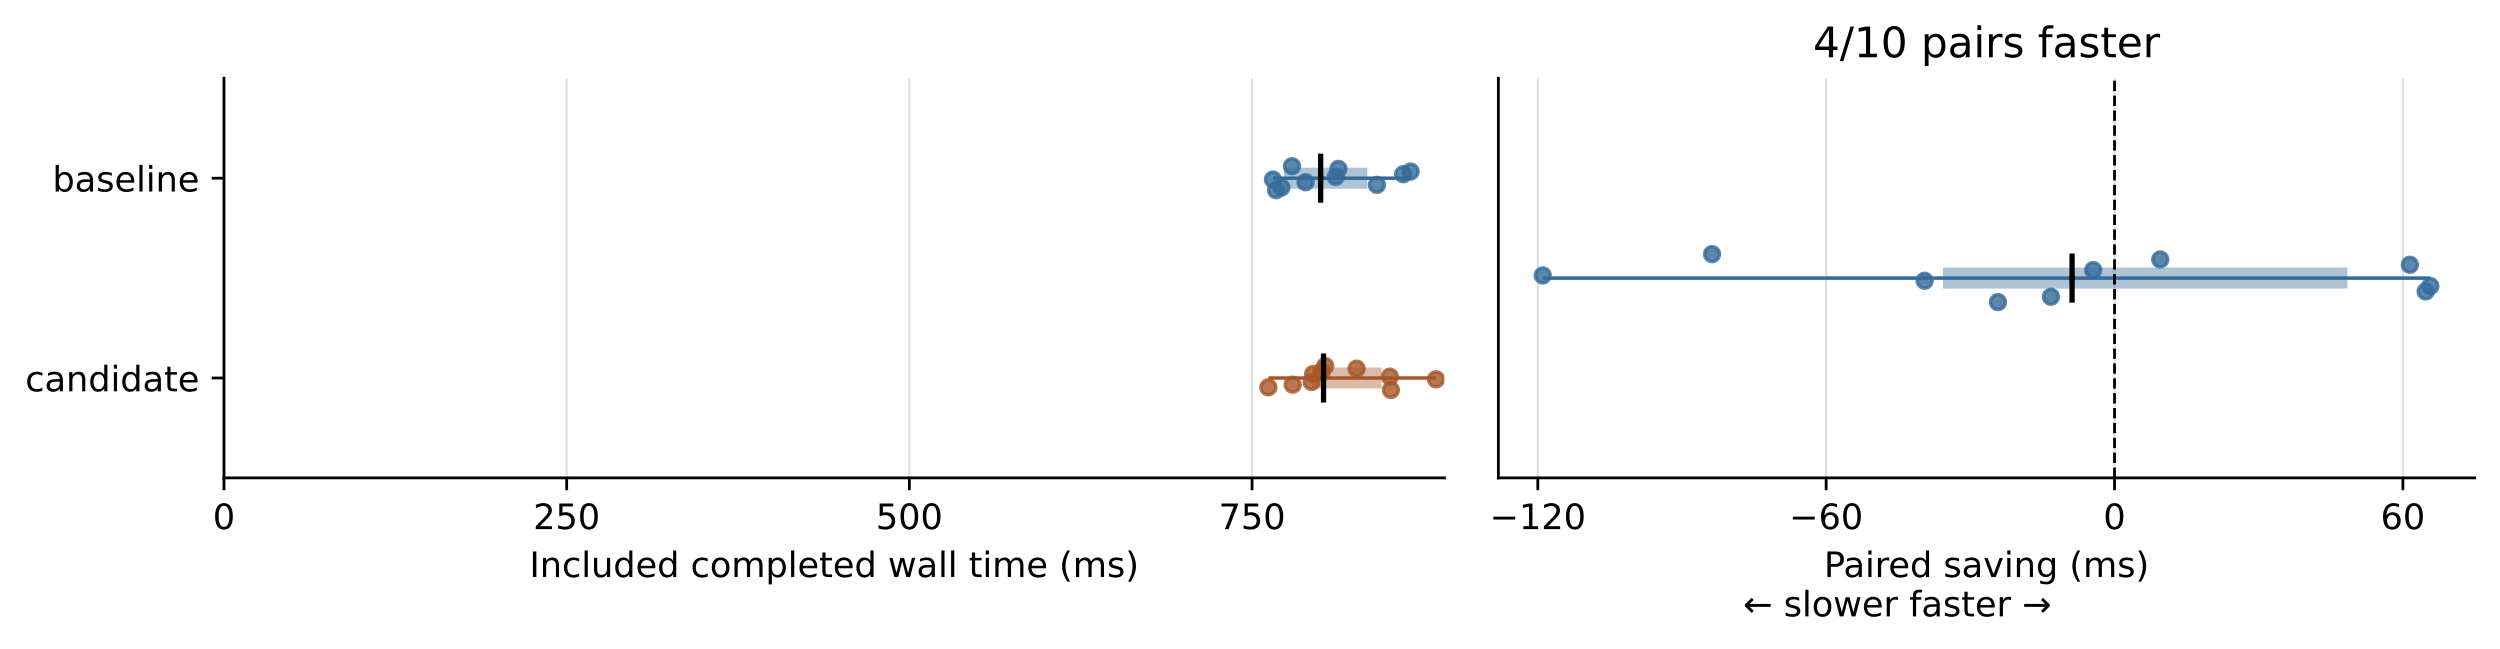
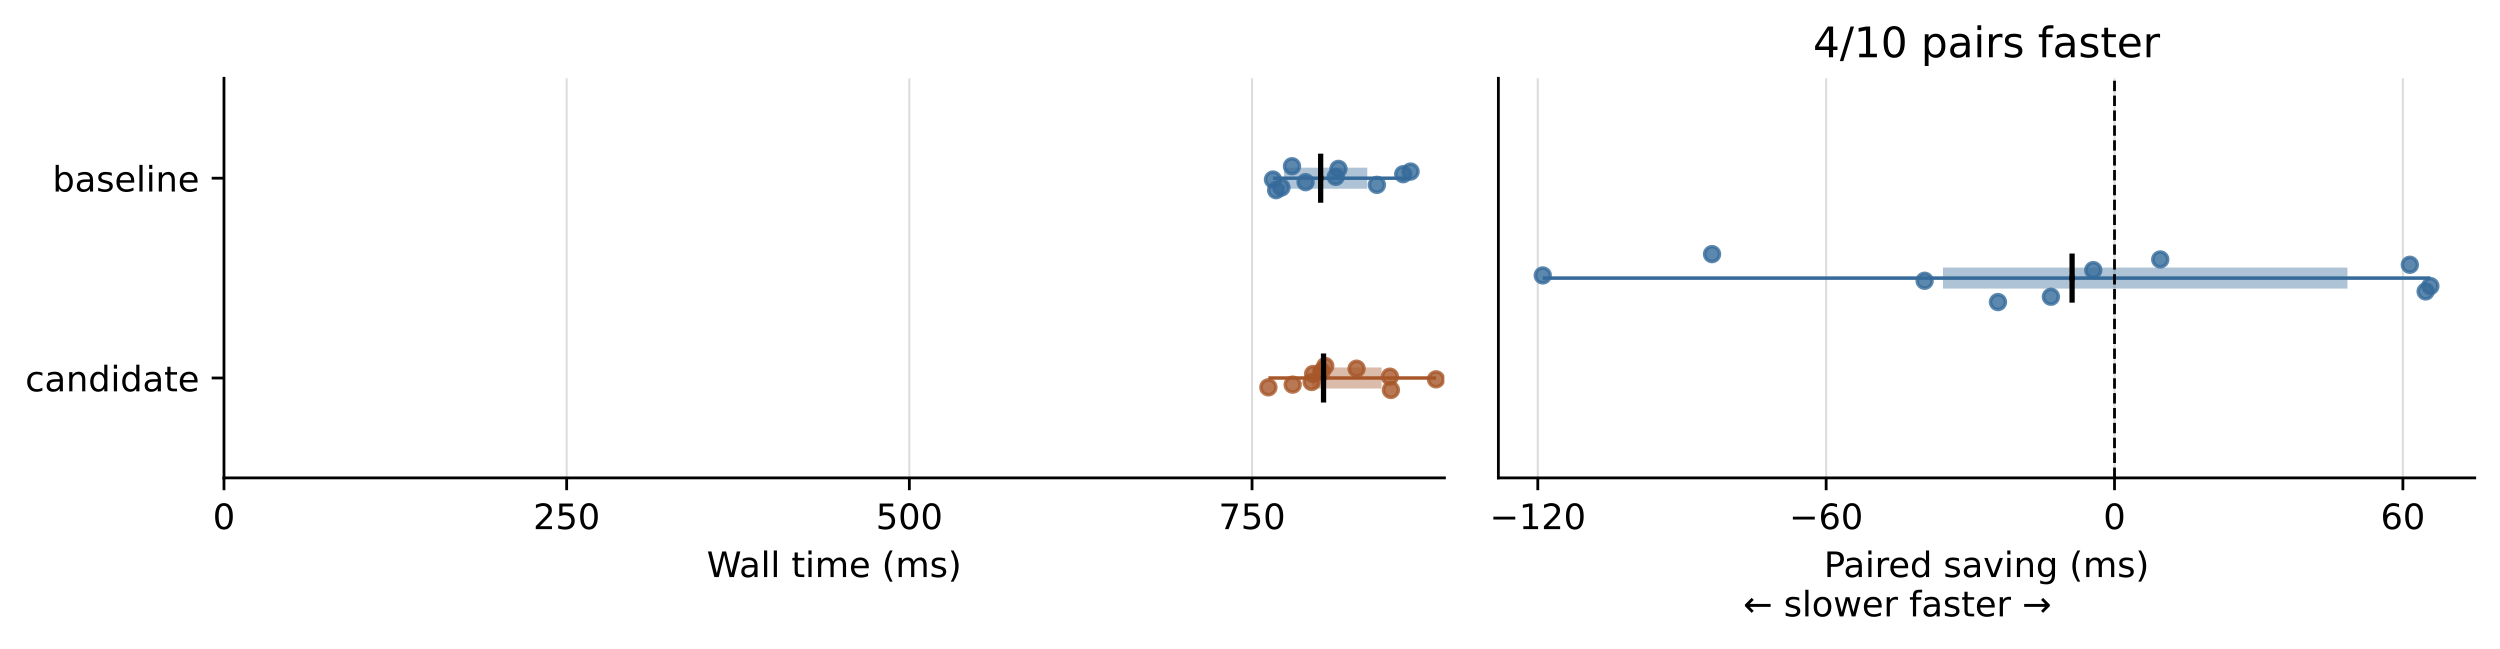
<svg xmlns="http://www.w3.org/2000/svg" xmlns:xlink="http://www.w3.org/1999/xlink" width="712.581pt" height="184.968pt" viewBox="0 0 712.581 184.968" version="1.1">
  <defs>
    <style type="text/css">*{stroke-linejoin: round; stroke-linecap: butt}</style>
  </defs>
  <g id="figure_1">
    <g id="patch_1">
      <path d="M -0 184.968  L 712.581 184.968  L 712.581 0  L -0 0  z " style="fill: #ffffff" />
    </g>
    <g id="axes_1">
      <g id="patch_2">
        <path d="M 63.841 136.214  L 411.708 136.214  L 411.708 22.318  L 63.841 22.318  z " style="fill: #ffffff" />
      </g>
      <g id="matplotlib.axis_1">
        <g id="xtick_1">
          <g id="line2d_1">
-             <path d="M 63.841 136.214  L 63.841 22.318  " clip-path="url(#p650c11a7d9)" style="fill: none; stroke: #dddddd; stroke-width: 0.6; stroke-linecap: square" />
+             <path d="M 63.841 136.214  L 63.841 22.318  " clip-path="url(#p46636e4905)" style="fill: none; stroke: #dddddd; stroke-width: 0.6; stroke-linecap: square" />
          </g>
          <g id="line2d_2">
            <defs>
-               <path id="m2e5f625e2f" d="M 0 0  L 0 3.5  " style="stroke: #000000; stroke-width: 0.8" />
+               <path id="m10798e8ad0" d="M 0 0  L 0 3.5  " style="stroke: #000000; stroke-width: 0.8" />
            </defs>
            <g>
-               <use xlink:href="#m2e5f625e2f" x="63.841" y="136.214" style="stroke: #000000; stroke-width: 0.8" />
+               <use xlink:href="#m10798e8ad0" x="63.841" y="136.214" style="stroke: #000000; stroke-width: 0.8" />
            </g>
          </g>
          <g id="text_1">
            <text style="font-size: 10px; font-family: 'DejaVu Sans', 'Bitstream Vera Sans', 'Computer Modern Sans Serif', 'Lucida Grande', 'Verdana', 'Geneva', 'Lucid', 'Arial', 'Helvetica', 'Avant Garde', sans-serif; text-anchor: middle" x="63.841" y="150.813" transform="rotate(-0 63.84063 150.8126)">0</text>
          </g>
        </g>
        <g id="xtick_2">
          <g id="line2d_3">
-             <path d="M 161.518 136.214  L 161.518 22.318  " clip-path="url(#p650c11a7d9)" style="fill: none; stroke: #dddddd; stroke-width: 0.6; stroke-linecap: square" />
+             <path d="M 161.518 136.214  L 161.518 22.318  " clip-path="url(#p46636e4905)" style="fill: none; stroke: #dddddd; stroke-width: 0.6; stroke-linecap: square" />
          </g>
          <g id="line2d_4">
            <g>
-               <use xlink:href="#m2e5f625e2f" x="161.518" y="136.214" style="stroke: #000000; stroke-width: 0.8" />
+               <use xlink:href="#m10798e8ad0" x="161.518" y="136.214" style="stroke: #000000; stroke-width: 0.8" />
            </g>
          </g>
          <g id="text_2">
            <text style="font-size: 10px; font-family: 'DejaVu Sans', 'Bitstream Vera Sans', 'Computer Modern Sans Serif', 'Lucida Grande', 'Verdana', 'Geneva', 'Lucid', 'Arial', 'Helvetica', 'Avant Garde', sans-serif; text-anchor: middle" x="161.518" y="150.813" transform="rotate(-0 161.518 150.8126)">250</text>
          </g>
        </g>
        <g id="xtick_3">
          <g id="line2d_5">
-             <path d="M 259.195 136.214  L 259.195 22.318  " clip-path="url(#p650c11a7d9)" style="fill: none; stroke: #dddddd; stroke-width: 0.6; stroke-linecap: square" />
+             <path d="M 259.195 136.214  L 259.195 22.318  " clip-path="url(#p46636e4905)" style="fill: none; stroke: #dddddd; stroke-width: 0.6; stroke-linecap: square" />
          </g>
          <g id="line2d_6">
            <g>
-               <use xlink:href="#m2e5f625e2f" x="259.195" y="136.214" style="stroke: #000000; stroke-width: 0.8" />
+               <use xlink:href="#m10798e8ad0" x="259.195" y="136.214" style="stroke: #000000; stroke-width: 0.8" />
            </g>
          </g>
          <g id="text_3">
            <text style="font-size: 10px; font-family: 'DejaVu Sans', 'Bitstream Vera Sans', 'Computer Modern Sans Serif', 'Lucida Grande', 'Verdana', 'Geneva', 'Lucid', 'Arial', 'Helvetica', 'Avant Garde', sans-serif; text-anchor: middle" x="259.195" y="150.813" transform="rotate(-0 259.1954 150.8126)">500</text>
          </g>
        </g>
        <g id="xtick_4">
          <g id="line2d_7">
-             <path d="M 356.873 136.214  L 356.873 22.318  " clip-path="url(#p650c11a7d9)" style="fill: none; stroke: #dddddd; stroke-width: 0.6; stroke-linecap: square" />
+             <path d="M 356.873 136.214  L 356.873 22.318  " clip-path="url(#p46636e4905)" style="fill: none; stroke: #dddddd; stroke-width: 0.6; stroke-linecap: square" />
          </g>
          <g id="line2d_8">
            <g>
-               <use xlink:href="#m2e5f625e2f" x="356.873" y="136.214" style="stroke: #000000; stroke-width: 0.8" />
+               <use xlink:href="#m10798e8ad0" x="356.873" y="136.214" style="stroke: #000000; stroke-width: 0.8" />
            </g>
          </g>
          <g id="text_4">
            <text style="font-size: 10px; font-family: 'DejaVu Sans', 'Bitstream Vera Sans', 'Computer Modern Sans Serif', 'Lucida Grande', 'Verdana', 'Geneva', 'Lucid', 'Arial', 'Helvetica', 'Avant Garde', sans-serif; text-anchor: middle" x="356.873" y="150.813" transform="rotate(-0 356.8727 150.8126)">750</text>
          </g>
        </g>
        <g id="text_5">
-           <text style="font-size: 10px; font-family: 'DejaVu Sans', 'Bitstream Vera Sans', 'Computer Modern Sans Serif', 'Lucida Grande', 'Verdana', 'Geneva', 'Lucid', 'Arial', 'Helvetica', 'Avant Garde', sans-serif; text-anchor: middle" x="237.774" y="164.491" transform="rotate(-0 237.7741 164.4907)">Included completed wall time (ms)</text>
+           <text style="font-size: 10px; font-family: 'DejaVu Sans', 'Bitstream Vera Sans', 'Computer Modern Sans Serif', 'Lucida Grande', 'Verdana', 'Geneva', 'Lucid', 'Arial', 'Helvetica', 'Avant Garde', sans-serif; text-anchor: middle" x="237.774" y="164.491" transform="rotate(-0 237.7741 164.4907)">Wall time (ms)</text>
        </g>
      </g>
      <g id="matplotlib.axis_2">
        <g id="ytick_1">
          <g id="line2d_9">
            <defs>
-               <path id="m4ce00a80b2" d="M 0 0  L -3.5 0  " style="stroke: #000000; stroke-width: 0.8" />
+               <path id="m017cee9952" d="M 0 0  L -3.5 0  " style="stroke: #000000; stroke-width: 0.8" />
            </defs>
            <g>
-               <use xlink:href="#m4ce00a80b2" x="63.841" y="50.792" style="stroke: #000000; stroke-width: 0.8" />
+               <use xlink:href="#m017cee9952" x="63.841" y="50.792" style="stroke: #000000; stroke-width: 0.8" />
            </g>
          </g>
          <g id="text_6">
            <text style="font-size: 10px; font-family: 'DejaVu Sans', 'Bitstream Vera Sans', 'Computer Modern Sans Serif', 'Lucida Grande', 'Verdana', 'Geneva', 'Lucid', 'Arial', 'Helvetica', 'Avant Garde', sans-serif; text-anchor: end" x="56.841" y="54.591" transform="rotate(-0 56.84063 54.59134)">baseline</text>
          </g>
        </g>
        <g id="ytick_2">
          <g id="line2d_10">
            <g>
-               <use xlink:href="#m4ce00a80b2" x="63.841" y="107.74" style="stroke: #000000; stroke-width: 0.8" />
+               <use xlink:href="#m017cee9952" x="63.841" y="107.74" style="stroke: #000000; stroke-width: 0.8" />
            </g>
          </g>
          <g id="text_7">
            <text style="font-size: 10px; font-family: 'DejaVu Sans', 'Bitstream Vera Sans', 'Computer Modern Sans Serif', 'Lucida Grande', 'Verdana', 'Geneva', 'Lucid', 'Arial', 'Helvetica', 'Avant Garde', sans-serif; text-anchor: end" x="56.841" y="111.539" transform="rotate(-0 56.84063 111.5393)">candidate</text>
          </g>
        </g>
      </g>
      <g id="LineCollection_1">
-         <path d="M 362.837 50.792  L 402.058 50.792  " clip-path="url(#p650c11a7d9)" style="fill: none; stroke: #356a9a" />
+         <path d="M 362.837 50.792  L 402.058 50.792  " clip-path="url(#p46636e4905)" style="fill: none; stroke: #356a9a" />
      </g>
      <g id="LineCollection_2">
-         <path d="M 365.999 50.792  L 389.72 50.792  " clip-path="url(#p650c11a7d9)" style="fill: none; stroke: #356a9a; stroke-opacity: 0.4; stroke-width: 6" />
+         <path d="M 365.999 50.792  L 389.72 50.792  " clip-path="url(#p46636e4905)" style="fill: none; stroke: #356a9a; stroke-opacity: 0.4; stroke-width: 6" />
      </g>
      <g id="LineCollection_3">
-         <path d="M 361.528 107.74  L 409.318 107.74  " clip-path="url(#p650c11a7d9)" style="fill: none; stroke: #a65628" />
+         <path d="M 361.528 107.74  L 409.318 107.74  " clip-path="url(#p46636e4905)" style="fill: none; stroke: #a65628" />
      </g>
      <g id="LineCollection_4">
-         <path d="M 373.966 107.74  L 393.79 107.74  " clip-path="url(#p650c11a7d9)" style="fill: none; stroke: #a65628; stroke-opacity: 0.4; stroke-width: 6" />
+         <path d="M 373.966 107.74  L 393.79 107.74  " clip-path="url(#p46636e4905)" style="fill: none; stroke: #a65628; stroke-opacity: 0.4; stroke-width: 6" />
      </g>
      <g id="patch_3">
        <path d="M 63.841 136.214  L 63.841 22.318  " style="fill: none; stroke: #000000; stroke-width: 0.8; stroke-linejoin: miter; stroke-linecap: square" />
      </g>
      <g id="patch_4">
        <path d="M 63.841 136.214  L 411.708 136.214  " style="fill: none; stroke: #000000; stroke-width: 0.8; stroke-linejoin: miter; stroke-linecap: square" />
      </g>
      <g id="PathCollection_1">
        <defs>
-           <path id="m27d3875829" d="M 0 2.121  C 0.563 2.121 1.102 1.898 1.5 1.5  C 1.898 1.102 2.121 0.563 2.121 0  C 2.121 -0.563 1.898 -1.102 1.5 -1.5  C 1.102 -1.898 0.563 -2.121 0 -2.121  C -0.563 -2.121 -1.102 -1.898 -1.5 -1.5  C -1.898 -1.102 -2.121 -0.563 -2.121 0  C -2.121 0.563 -1.898 1.102 -1.5 1.5  C -1.102 1.898 -0.563 2.121 0 2.121  z " style="stroke: #356a9a; stroke-opacity: 0.8" />
+           <path id="mfab7a91d3c" d="M 0 2.121  C 0.563 2.121 1.102 1.898 1.5 1.5  C 1.898 1.102 2.121 0.563 2.121 0  C 2.121 -0.563 1.898 -1.102 1.5 -1.5  C 1.102 -1.898 0.563 -2.121 0 -2.121  C -0.563 -2.121 -1.102 -1.898 -1.5 -1.5  C -1.898 -1.102 -2.121 -0.563 -2.121 0  C -2.121 0.563 -1.898 1.102 -1.5 1.5  C -1.102 1.898 -0.563 2.121 0 2.121  z " style="stroke: #356a9a; stroke-opacity: 0.8" />
        </defs>
-         <g clip-path="url(#p650c11a7d9)">
-           <use xlink:href="#m27d3875829" x="368.26" y="47.375" style="fill: #356a9a; fill-opacity: 0.8; stroke: #356a9a; stroke-opacity: 0.8" />
-           <use xlink:href="#m27d3875829" x="381.499" y="48.135" style="fill: #356a9a; fill-opacity: 0.8; stroke: #356a9a; stroke-opacity: 0.8" />
-           <use xlink:href="#m27d3875829" x="402.058" y="48.894" style="fill: #356a9a; fill-opacity: 0.8; stroke: #356a9a; stroke-opacity: 0.8" />
-           <use xlink:href="#m27d3875829" x="399.952" y="49.653" style="fill: #356a9a; fill-opacity: 0.8; stroke: #356a9a; stroke-opacity: 0.8" />
-           <use xlink:href="#m27d3875829" x="380.726" y="50.412" style="fill: #356a9a; fill-opacity: 0.8; stroke: #356a9a; stroke-opacity: 0.8" />
-           <use xlink:href="#m27d3875829" x="362.837" y="51.172" style="fill: #356a9a; fill-opacity: 0.8; stroke: #356a9a; stroke-opacity: 0.8" />
-           <use xlink:href="#m27d3875829" x="372.137" y="51.931" style="fill: #356a9a; fill-opacity: 0.8; stroke: #356a9a; stroke-opacity: 0.8" />
-           <use xlink:href="#m27d3875829" x="392.461" y="52.69" style="fill: #356a9a; fill-opacity: 0.8; stroke: #356a9a; stroke-opacity: 0.8" />
-           <use xlink:href="#m27d3875829" x="365.246" y="53.45" style="fill: #356a9a; fill-opacity: 0.8; stroke: #356a9a; stroke-opacity: 0.8" />
-           <use xlink:href="#m27d3875829" x="363.733" y="54.209" style="fill: #356a9a; fill-opacity: 0.8; stroke: #356a9a; stroke-opacity: 0.8" />
+         <g clip-path="url(#p46636e4905)">
+           <use xlink:href="#mfab7a91d3c" x="368.26" y="47.375" style="fill: #356a9a; fill-opacity: 0.8; stroke: #356a9a; stroke-opacity: 0.8" />
+           <use xlink:href="#mfab7a91d3c" x="381.499" y="48.135" style="fill: #356a9a; fill-opacity: 0.8; stroke: #356a9a; stroke-opacity: 0.8" />
+           <use xlink:href="#mfab7a91d3c" x="402.058" y="48.894" style="fill: #356a9a; fill-opacity: 0.8; stroke: #356a9a; stroke-opacity: 0.8" />
+           <use xlink:href="#mfab7a91d3c" x="399.952" y="49.653" style="fill: #356a9a; fill-opacity: 0.8; stroke: #356a9a; stroke-opacity: 0.8" />
+           <use xlink:href="#mfab7a91d3c" x="380.726" y="50.412" style="fill: #356a9a; fill-opacity: 0.8; stroke: #356a9a; stroke-opacity: 0.8" />
+           <use xlink:href="#mfab7a91d3c" x="362.837" y="51.172" style="fill: #356a9a; fill-opacity: 0.8; stroke: #356a9a; stroke-opacity: 0.8" />
+           <use xlink:href="#mfab7a91d3c" x="372.137" y="51.931" style="fill: #356a9a; fill-opacity: 0.8; stroke: #356a9a; stroke-opacity: 0.8" />
+           <use xlink:href="#mfab7a91d3c" x="392.461" y="52.69" style="fill: #356a9a; fill-opacity: 0.8; stroke: #356a9a; stroke-opacity: 0.8" />
+           <use xlink:href="#mfab7a91d3c" x="365.246" y="53.45" style="fill: #356a9a; fill-opacity: 0.8; stroke: #356a9a; stroke-opacity: 0.8" />
+           <use xlink:href="#mfab7a91d3c" x="363.733" y="54.209" style="fill: #356a9a; fill-opacity: 0.8; stroke: #356a9a; stroke-opacity: 0.8" />
        </g>
      </g>
      <g id="PathCollection_2">
        <defs>
-           <path id="m4d569a341e" d="M 0 2.121  C 0.563 2.121 1.102 1.898 1.5 1.5  C 1.898 1.102 2.121 0.563 2.121 0  C 2.121 -0.563 1.898 -1.102 1.5 -1.5  C 1.102 -1.898 0.563 -2.121 0 -2.121  C -0.563 -2.121 -1.102 -1.898 -1.5 -1.5  C -1.898 -1.102 -2.121 -0.563 -2.121 0  C -2.121 0.563 -1.898 1.102 -1.5 1.5  C -1.102 1.898 -0.563 2.121 0 2.121  z " style="stroke: #a65628; stroke-opacity: 0.8" />
+           <path id="mc2a440228e" d="M 0 2.121  C 0.563 2.121 1.102 1.898 1.5 1.5  C 1.898 1.102 2.121 0.563 2.121 0  C 2.121 -0.563 1.898 -1.102 1.5 -1.5  C 1.102 -1.898 0.563 -2.121 0 -2.121  C -0.563 -2.121 -1.102 -1.898 -1.5 -1.5  C -1.898 -1.102 -2.121 -0.563 -2.121 0  C -2.121 0.563 -1.898 1.102 -1.5 1.5  C -1.102 1.898 -0.563 2.121 0 2.121  z " style="stroke: #a65628; stroke-opacity: 0.8" />
        </defs>
-         <g clip-path="url(#p650c11a7d9)">
-           <use xlink:href="#m4d569a341e" x="377.735" y="104.323" style="fill: #a65628; fill-opacity: 0.8; stroke: #a65628; stroke-opacity: 0.8" />
-           <use xlink:href="#m4d569a341e" x="386.671" y="105.083" style="fill: #a65628; fill-opacity: 0.8; stroke: #a65628; stroke-opacity: 0.8" />
-           <use xlink:href="#m4d569a341e" x="376.765" y="105.842" style="fill: #a65628; fill-opacity: 0.8; stroke: #a65628; stroke-opacity: 0.8" />
-           <use xlink:href="#m4d569a341e" x="374.275" y="106.601" style="fill: #a65628; fill-opacity: 0.8; stroke: #a65628; stroke-opacity: 0.8" />
-           <use xlink:href="#m4d569a341e" x="396.163" y="107.36" style="fill: #a65628; fill-opacity: 0.8; stroke: #a65628; stroke-opacity: 0.8" />
-           <use xlink:href="#m4d569a341e" x="409.318" y="108.12" style="fill: #a65628; fill-opacity: 0.8; stroke: #a65628; stroke-opacity: 0.8" />
-           <use xlink:href="#m4d569a341e" x="373.863" y="108.879" style="fill: #a65628; fill-opacity: 0.8; stroke: #a65628; stroke-opacity: 0.8" />
-           <use xlink:href="#m4d569a341e" x="368.452" y="109.638" style="fill: #a65628; fill-opacity: 0.8; stroke: #a65628; stroke-opacity: 0.8" />
-           <use xlink:href="#m4d569a341e" x="361.528" y="110.398" style="fill: #a65628; fill-opacity: 0.8; stroke: #a65628; stroke-opacity: 0.8" />
-           <use xlink:href="#m4d569a341e" x="396.452" y="111.157" style="fill: #a65628; fill-opacity: 0.8; stroke: #a65628; stroke-opacity: 0.8" />
+         <g clip-path="url(#p46636e4905)">
+           <use xlink:href="#mc2a440228e" x="377.735" y="104.323" style="fill: #a65628; fill-opacity: 0.8; stroke: #a65628; stroke-opacity: 0.8" />
+           <use xlink:href="#mc2a440228e" x="386.671" y="105.083" style="fill: #a65628; fill-opacity: 0.8; stroke: #a65628; stroke-opacity: 0.8" />
+           <use xlink:href="#mc2a440228e" x="376.765" y="105.842" style="fill: #a65628; fill-opacity: 0.8; stroke: #a65628; stroke-opacity: 0.8" />
+           <use xlink:href="#mc2a440228e" x="374.275" y="106.601" style="fill: #a65628; fill-opacity: 0.8; stroke: #a65628; stroke-opacity: 0.8" />
+           <use xlink:href="#mc2a440228e" x="396.163" y="107.36" style="fill: #a65628; fill-opacity: 0.8; stroke: #a65628; stroke-opacity: 0.8" />
+           <use xlink:href="#mc2a440228e" x="409.318" y="108.12" style="fill: #a65628; fill-opacity: 0.8; stroke: #a65628; stroke-opacity: 0.8" />
+           <use xlink:href="#mc2a440228e" x="373.863" y="108.879" style="fill: #a65628; fill-opacity: 0.8; stroke: #a65628; stroke-opacity: 0.8" />
+           <use xlink:href="#mc2a440228e" x="368.452" y="109.638" style="fill: #a65628; fill-opacity: 0.8; stroke: #a65628; stroke-opacity: 0.8" />
+           <use xlink:href="#mc2a440228e" x="361.528" y="110.398" style="fill: #a65628; fill-opacity: 0.8; stroke: #a65628; stroke-opacity: 0.8" />
+           <use xlink:href="#mc2a440228e" x="396.452" y="111.157" style="fill: #a65628; fill-opacity: 0.8; stroke: #a65628; stroke-opacity: 0.8" />
        </g>
      </g>
      <g id="line2d_11">
-         <path d="M 376.431 50.792  " clip-path="url(#p650c11a7d9)" style="fill: none; stroke: #000000; stroke-width: 1.5; stroke-linecap: square" />
+         <path d="M 376.431 50.792  " clip-path="url(#p46636e4905)" style="fill: none; stroke: #000000; stroke-width: 1.5; stroke-linecap: square" />
        <defs>
-           <path id="med716fc434" d="M 0 7  L 0 -7  " style="stroke: #000000; stroke-width: 1.5" />
+           <path id="m9f94154326" d="M 0 7  L 0 -7  " style="stroke: #000000; stroke-width: 1.5" />
        </defs>
-         <g clip-path="url(#p650c11a7d9)">
-           <use xlink:href="#med716fc434" x="376.431" y="50.792" style="stroke: #000000; stroke-width: 1.5" />
+         <g clip-path="url(#p46636e4905)">
+           <use xlink:href="#m9f94154326" x="376.431" y="50.792" style="stroke: #000000; stroke-width: 1.5" />
        </g>
      </g>
      <g id="line2d_12">
-         <path d="M 377.25 107.74  " clip-path="url(#p650c11a7d9)" style="fill: none; stroke: #000000; stroke-width: 1.5; stroke-linecap: square" />
-         <g clip-path="url(#p650c11a7d9)">
-           <use xlink:href="#med716fc434" x="377.25" y="107.74" style="stroke: #000000; stroke-width: 1.5" />
+         <path d="M 377.25 107.74  " clip-path="url(#p46636e4905)" style="fill: none; stroke: #000000; stroke-width: 1.5; stroke-linecap: square" />
+         <g clip-path="url(#p46636e4905)">
+           <use xlink:href="#m9f94154326" x="377.25" y="107.74" style="stroke: #000000; stroke-width: 1.5" />
        </g>
      </g>
    </g>
    <g id="axes_2">
      <g id="patch_5">
        <path d="M 427.087 136.214  L 705.381 136.214  L 705.381 22.318  L 427.087 22.318  z " style="fill: #ffffff" />
      </g>
      <g id="matplotlib.axis_3">
        <g id="xtick_5">
          <g id="line2d_13">
-             <path d="M 438.321 136.214  L 438.321 22.318  " clip-path="url(#pdfc6ed9213)" style="fill: none; stroke: #dddddd; stroke-width: 0.6; stroke-linecap: square" />
+             <path d="M 438.321 136.214  L 438.321 22.318  " clip-path="url(#pda98774fcf)" style="fill: none; stroke: #dddddd; stroke-width: 0.6; stroke-linecap: square" />
          </g>
          <g id="line2d_14">
            <g>
-               <use xlink:href="#m2e5f625e2f" x="438.321" y="136.214" style="stroke: #000000; stroke-width: 0.8" />
+               <use xlink:href="#m10798e8ad0" x="438.321" y="136.214" style="stroke: #000000; stroke-width: 0.8" />
            </g>
          </g>
          <g id="text_8">
            <text style="font-size: 10px; font-family: 'DejaVu Sans', 'Bitstream Vera Sans', 'Computer Modern Sans Serif', 'Lucida Grande', 'Verdana', 'Geneva', 'Lucid', 'Arial', 'Helvetica', 'Avant Garde', sans-serif; text-anchor: middle" x="438.321" y="150.813" transform="rotate(-0 438.3205 150.8126)">−120</text>
          </g>
        </g>
        <g id="xtick_6">
          <g id="line2d_15">
-             <path d="M 520.513 136.214  L 520.513 22.318  " clip-path="url(#pdfc6ed9213)" style="fill: none; stroke: #dddddd; stroke-width: 0.6; stroke-linecap: square" />
+             <path d="M 520.513 136.214  L 520.513 22.318  " clip-path="url(#pda98774fcf)" style="fill: none; stroke: #dddddd; stroke-width: 0.6; stroke-linecap: square" />
          </g>
          <g id="line2d_16">
            <g>
-               <use xlink:href="#m2e5f625e2f" x="520.513" y="136.214" style="stroke: #000000; stroke-width: 0.8" />
+               <use xlink:href="#m10798e8ad0" x="520.513" y="136.214" style="stroke: #000000; stroke-width: 0.8" />
            </g>
          </g>
          <g id="text_9">
            <text style="font-size: 10px; font-family: 'DejaVu Sans', 'Bitstream Vera Sans', 'Computer Modern Sans Serif', 'Lucida Grande', 'Verdana', 'Geneva', 'Lucid', 'Arial', 'Helvetica', 'Avant Garde', sans-serif; text-anchor: middle" x="520.513" y="150.813" transform="rotate(-0 520.5131 150.8126)">−60</text>
          </g>
        </g>
        <g id="xtick_7">
          <g id="line2d_17">
-             <path d="M 602.706 136.214  L 602.706 22.318  " clip-path="url(#pdfc6ed9213)" style="fill: none; stroke: #dddddd; stroke-width: 0.6; stroke-linecap: square" />
+             <path d="M 602.706 136.214  L 602.706 22.318  " clip-path="url(#pda98774fcf)" style="fill: none; stroke: #dddddd; stroke-width: 0.6; stroke-linecap: square" />
          </g>
          <g id="line2d_18">
            <g>
-               <use xlink:href="#m2e5f625e2f" x="602.706" y="136.214" style="stroke: #000000; stroke-width: 0.8" />
+               <use xlink:href="#m10798e8ad0" x="602.706" y="136.214" style="stroke: #000000; stroke-width: 0.8" />
            </g>
          </g>
          <g id="text_10">
            <text style="font-size: 10px; font-family: 'DejaVu Sans', 'Bitstream Vera Sans', 'Computer Modern Sans Serif', 'Lucida Grande', 'Verdana', 'Geneva', 'Lucid', 'Arial', 'Helvetica', 'Avant Garde', sans-serif; text-anchor: middle" x="602.706" y="150.813" transform="rotate(-0 602.7056 150.8126)">0</text>
          </g>
        </g>
        <g id="xtick_8">
          <g id="line2d_19">
-             <path d="M 684.898 136.214  L 684.898 22.318  " clip-path="url(#pdfc6ed9213)" style="fill: none; stroke: #dddddd; stroke-width: 0.6; stroke-linecap: square" />
+             <path d="M 684.898 136.214  L 684.898 22.318  " clip-path="url(#pda98774fcf)" style="fill: none; stroke: #dddddd; stroke-width: 0.6; stroke-linecap: square" />
          </g>
          <g id="line2d_20">
            <g>
-               <use xlink:href="#m2e5f625e2f" x="684.898" y="136.214" style="stroke: #000000; stroke-width: 0.8" />
+               <use xlink:href="#m10798e8ad0" x="684.898" y="136.214" style="stroke: #000000; stroke-width: 0.8" />
            </g>
          </g>
          <g id="text_11">
            <text style="font-size: 10px; font-family: 'DejaVu Sans', 'Bitstream Vera Sans', 'Computer Modern Sans Serif', 'Lucida Grande', 'Verdana', 'Geneva', 'Lucid', 'Arial', 'Helvetica', 'Avant Garde', sans-serif; text-anchor: middle" x="684.898" y="150.813" transform="rotate(-0 684.8981 150.8126)">60</text>
          </g>
        </g>
        <g id="text_12">
          <text style="font-size: 10px; font-family: 'DejaVu Sans', 'Bitstream Vera Sans', 'Computer Modern Sans Serif', 'Lucida Grande', 'Verdana', 'Geneva', 'Lucid', 'Arial', 'Helvetica', 'Avant Garde', sans-serif" transform="translate(519.8823 164.4907)">Paired saving (ms)</text>
          <text style="font-size: 10px; font-family: 'DejaVu Sans', 'Bitstream Vera Sans', 'Computer Modern Sans Serif', 'Lucida Grande', 'Verdana', 'Geneva', 'Lucid', 'Arial', 'Helvetica', 'Avant Garde', sans-serif" transform="translate(496.8666 175.6885)">← slower                 faster →</text>
        </g>
      </g>
      <g id="matplotlib.axis_4" />
      <g id="LineCollection_5">
-         <path d="M 439.737 79.266  L 692.731 79.266  " clip-path="url(#pdfc6ed9213)" style="fill: none; stroke: #356a9a" />
+         <path d="M 439.737 79.266  L 692.731 79.266  " clip-path="url(#pda98774fcf)" style="fill: none; stroke: #356a9a" />
      </g>
      <g id="LineCollection_6">
-         <path d="M 553.808 79.266  L 669.096 79.266  " clip-path="url(#pdfc6ed9213)" style="fill: none; stroke: #356a9a; stroke-opacity: 0.4; stroke-width: 6" />
+         <path d="M 553.808 79.266  L 669.096 79.266  " clip-path="url(#pda98774fcf)" style="fill: none; stroke: #356a9a; stroke-opacity: 0.4; stroke-width: 6" />
      </g>
      <g id="line2d_21">
-         <path d="M 602.706 136.214  L 602.706 22.318  " clip-path="url(#pdfc6ed9213)" style="fill: none; stroke-dasharray: 2.96,1.28; stroke-dashoffset: 0; stroke: #000000; stroke-width: 0.8" />
+         <path d="M 602.706 136.214  L 602.706 22.318  " clip-path="url(#pda98774fcf)" style="fill: none; stroke-dasharray: 2.96,1.28; stroke-dashoffset: 0; stroke: #000000; stroke-width: 0.8" />
      </g>
      <g id="patch_6">
        <path d="M 427.087 136.214  L 427.087 22.318  " style="fill: none; stroke: #000000; stroke-width: 0.8; stroke-linejoin: miter; stroke-linecap: square" />
      </g>
      <g id="patch_7">
        <path d="M 427.087 136.214  L 705.381 136.214  " style="fill: none; stroke: #000000; stroke-width: 0.8; stroke-linejoin: miter; stroke-linecap: square" />
      </g>
      <g id="PathCollection_3">
-         <g clip-path="url(#pdfc6ed9213)">
-           <use xlink:href="#m27d3875829" x="569.486" y="86.1" style="fill: #356a9a; fill-opacity: 0.8; stroke: #356a9a; stroke-opacity: 0.8" />
-           <use xlink:href="#m27d3875829" x="584.573" y="84.581" style="fill: #356a9a; fill-opacity: 0.8; stroke: #356a9a; stroke-opacity: 0.8" />
-           <use xlink:href="#m27d3875829" x="691.387" y="83.063" style="fill: #356a9a; fill-opacity: 0.8; stroke: #356a9a; stroke-opacity: 0.8" />
-           <use xlink:href="#m27d3875829" x="692.731" y="81.544" style="fill: #356a9a; fill-opacity: 0.8; stroke: #356a9a; stroke-opacity: 0.8" />
-           <use xlink:href="#m27d3875829" x="548.582" y="80.025" style="fill: #356a9a; fill-opacity: 0.8; stroke: #356a9a; stroke-opacity: 0.8" />
-           <use xlink:href="#m27d3875829" x="439.737" y="78.507" style="fill: #356a9a; fill-opacity: 0.8; stroke: #356a9a; stroke-opacity: 0.8" />
-           <use xlink:href="#m27d3875829" x="596.651" y="76.988" style="fill: #356a9a; fill-opacity: 0.8; stroke: #356a9a; stroke-opacity: 0.8" />
-           <use xlink:href="#m27d3875829" x="686.882" y="75.47" style="fill: #356a9a; fill-opacity: 0.8; stroke: #356a9a; stroke-opacity: 0.8" />
-           <use xlink:href="#m27d3875829" x="615.739" y="73.951" style="fill: #356a9a; fill-opacity: 0.8; stroke: #356a9a; stroke-opacity: 0.8" />
-           <use xlink:href="#m27d3875829" x="487.991" y="72.432" style="fill: #356a9a; fill-opacity: 0.8; stroke: #356a9a; stroke-opacity: 0.8" />
+         <g clip-path="url(#pda98774fcf)">
+           <use xlink:href="#mfab7a91d3c" x="569.486" y="86.1" style="fill: #356a9a; fill-opacity: 0.8; stroke: #356a9a; stroke-opacity: 0.8" />
+           <use xlink:href="#mfab7a91d3c" x="584.573" y="84.581" style="fill: #356a9a; fill-opacity: 0.8; stroke: #356a9a; stroke-opacity: 0.8" />
+           <use xlink:href="#mfab7a91d3c" x="691.387" y="83.063" style="fill: #356a9a; fill-opacity: 0.8; stroke: #356a9a; stroke-opacity: 0.8" />
+           <use xlink:href="#mfab7a91d3c" x="692.731" y="81.544" style="fill: #356a9a; fill-opacity: 0.8; stroke: #356a9a; stroke-opacity: 0.8" />
+           <use xlink:href="#mfab7a91d3c" x="548.582" y="80.025" style="fill: #356a9a; fill-opacity: 0.8; stroke: #356a9a; stroke-opacity: 0.8" />
+           <use xlink:href="#mfab7a91d3c" x="439.737" y="78.507" style="fill: #356a9a; fill-opacity: 0.8; stroke: #356a9a; stroke-opacity: 0.8" />
+           <use xlink:href="#mfab7a91d3c" x="596.651" y="76.988" style="fill: #356a9a; fill-opacity: 0.8; stroke: #356a9a; stroke-opacity: 0.8" />
+           <use xlink:href="#mfab7a91d3c" x="686.882" y="75.47" style="fill: #356a9a; fill-opacity: 0.8; stroke: #356a9a; stroke-opacity: 0.8" />
+           <use xlink:href="#mfab7a91d3c" x="615.739" y="73.951" style="fill: #356a9a; fill-opacity: 0.8; stroke: #356a9a; stroke-opacity: 0.8" />
+           <use xlink:href="#mfab7a91d3c" x="487.991" y="72.432" style="fill: #356a9a; fill-opacity: 0.8; stroke: #356a9a; stroke-opacity: 0.8" />
        </g>
      </g>
      <g id="text_13">
        <text style="font-size: 12px; font-family: 'DejaVu Sans', 'Bitstream Vera Sans', 'Computer Modern Sans Serif', 'Lucida Grande', 'Verdana', 'Geneva', 'Lucid', 'Arial', 'Helvetica', 'Avant Garde', sans-serif; text-anchor: middle" x="566.234" y="16.318" transform="rotate(-0 566.2338 16.31812)">4/10 pairs faster</text>
      </g>
      <g id="line2d_22">
-         <path d="M 590.612 79.266  " clip-path="url(#pdfc6ed9213)" style="fill: none; stroke: #000000; stroke-width: 1.5; stroke-linecap: square" />
-         <g clip-path="url(#pdfc6ed9213)">
-           <use xlink:href="#med716fc434" x="590.612" y="79.266" style="stroke: #000000; stroke-width: 1.5" />
+         <path d="M 590.612 79.266  " clip-path="url(#pda98774fcf)" style="fill: none; stroke: #000000; stroke-width: 1.5; stroke-linecap: square" />
+         <g clip-path="url(#pda98774fcf)">
+           <use xlink:href="#m9f94154326" x="590.612" y="79.266" style="stroke: #000000; stroke-width: 1.5" />
        </g>
      </g>
    </g>
  </g>
  <defs>
-     <clipPath id="p650c11a7d9">
+     <clipPath id="p46636e4905">
      <rect x="63.841" y="22.318" width="347.867" height="113.896" />
    </clipPath>
-     <clipPath id="pdfc6ed9213">
+     <clipPath id="pda98774fcf">
      <rect x="427.087" y="22.318" width="278.294" height="113.896" />
    </clipPath>
  </defs>
</svg>
